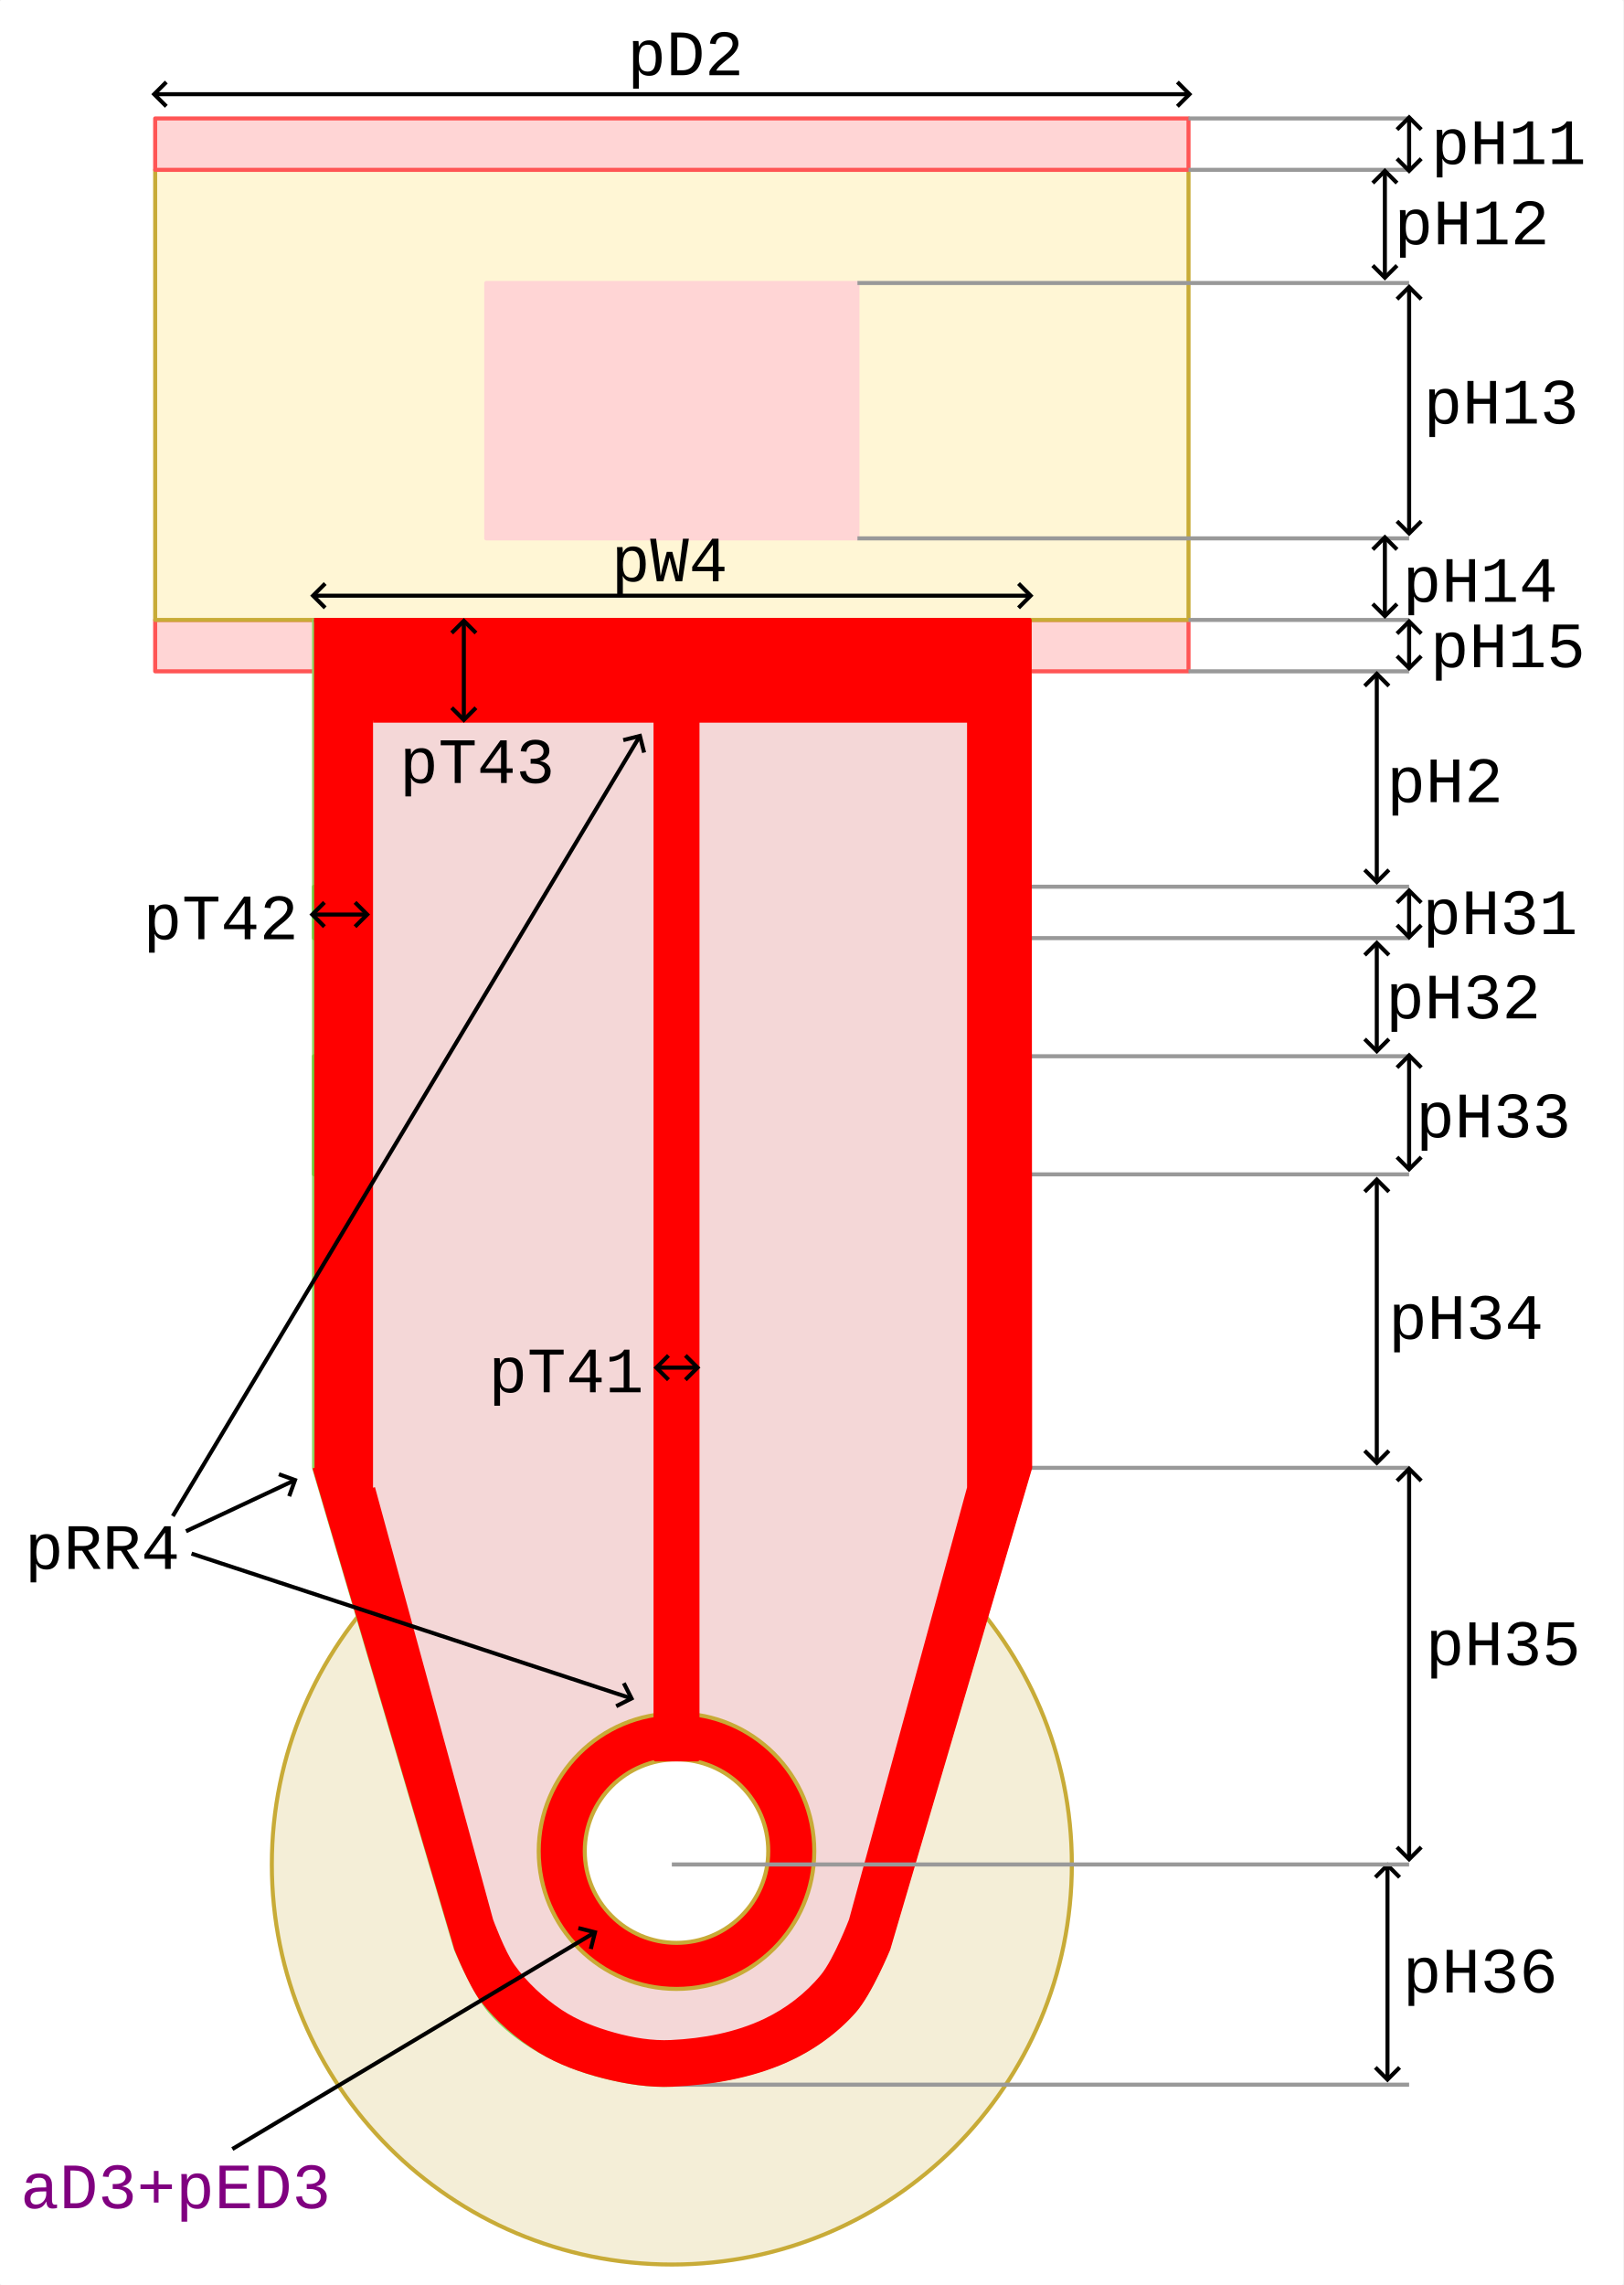
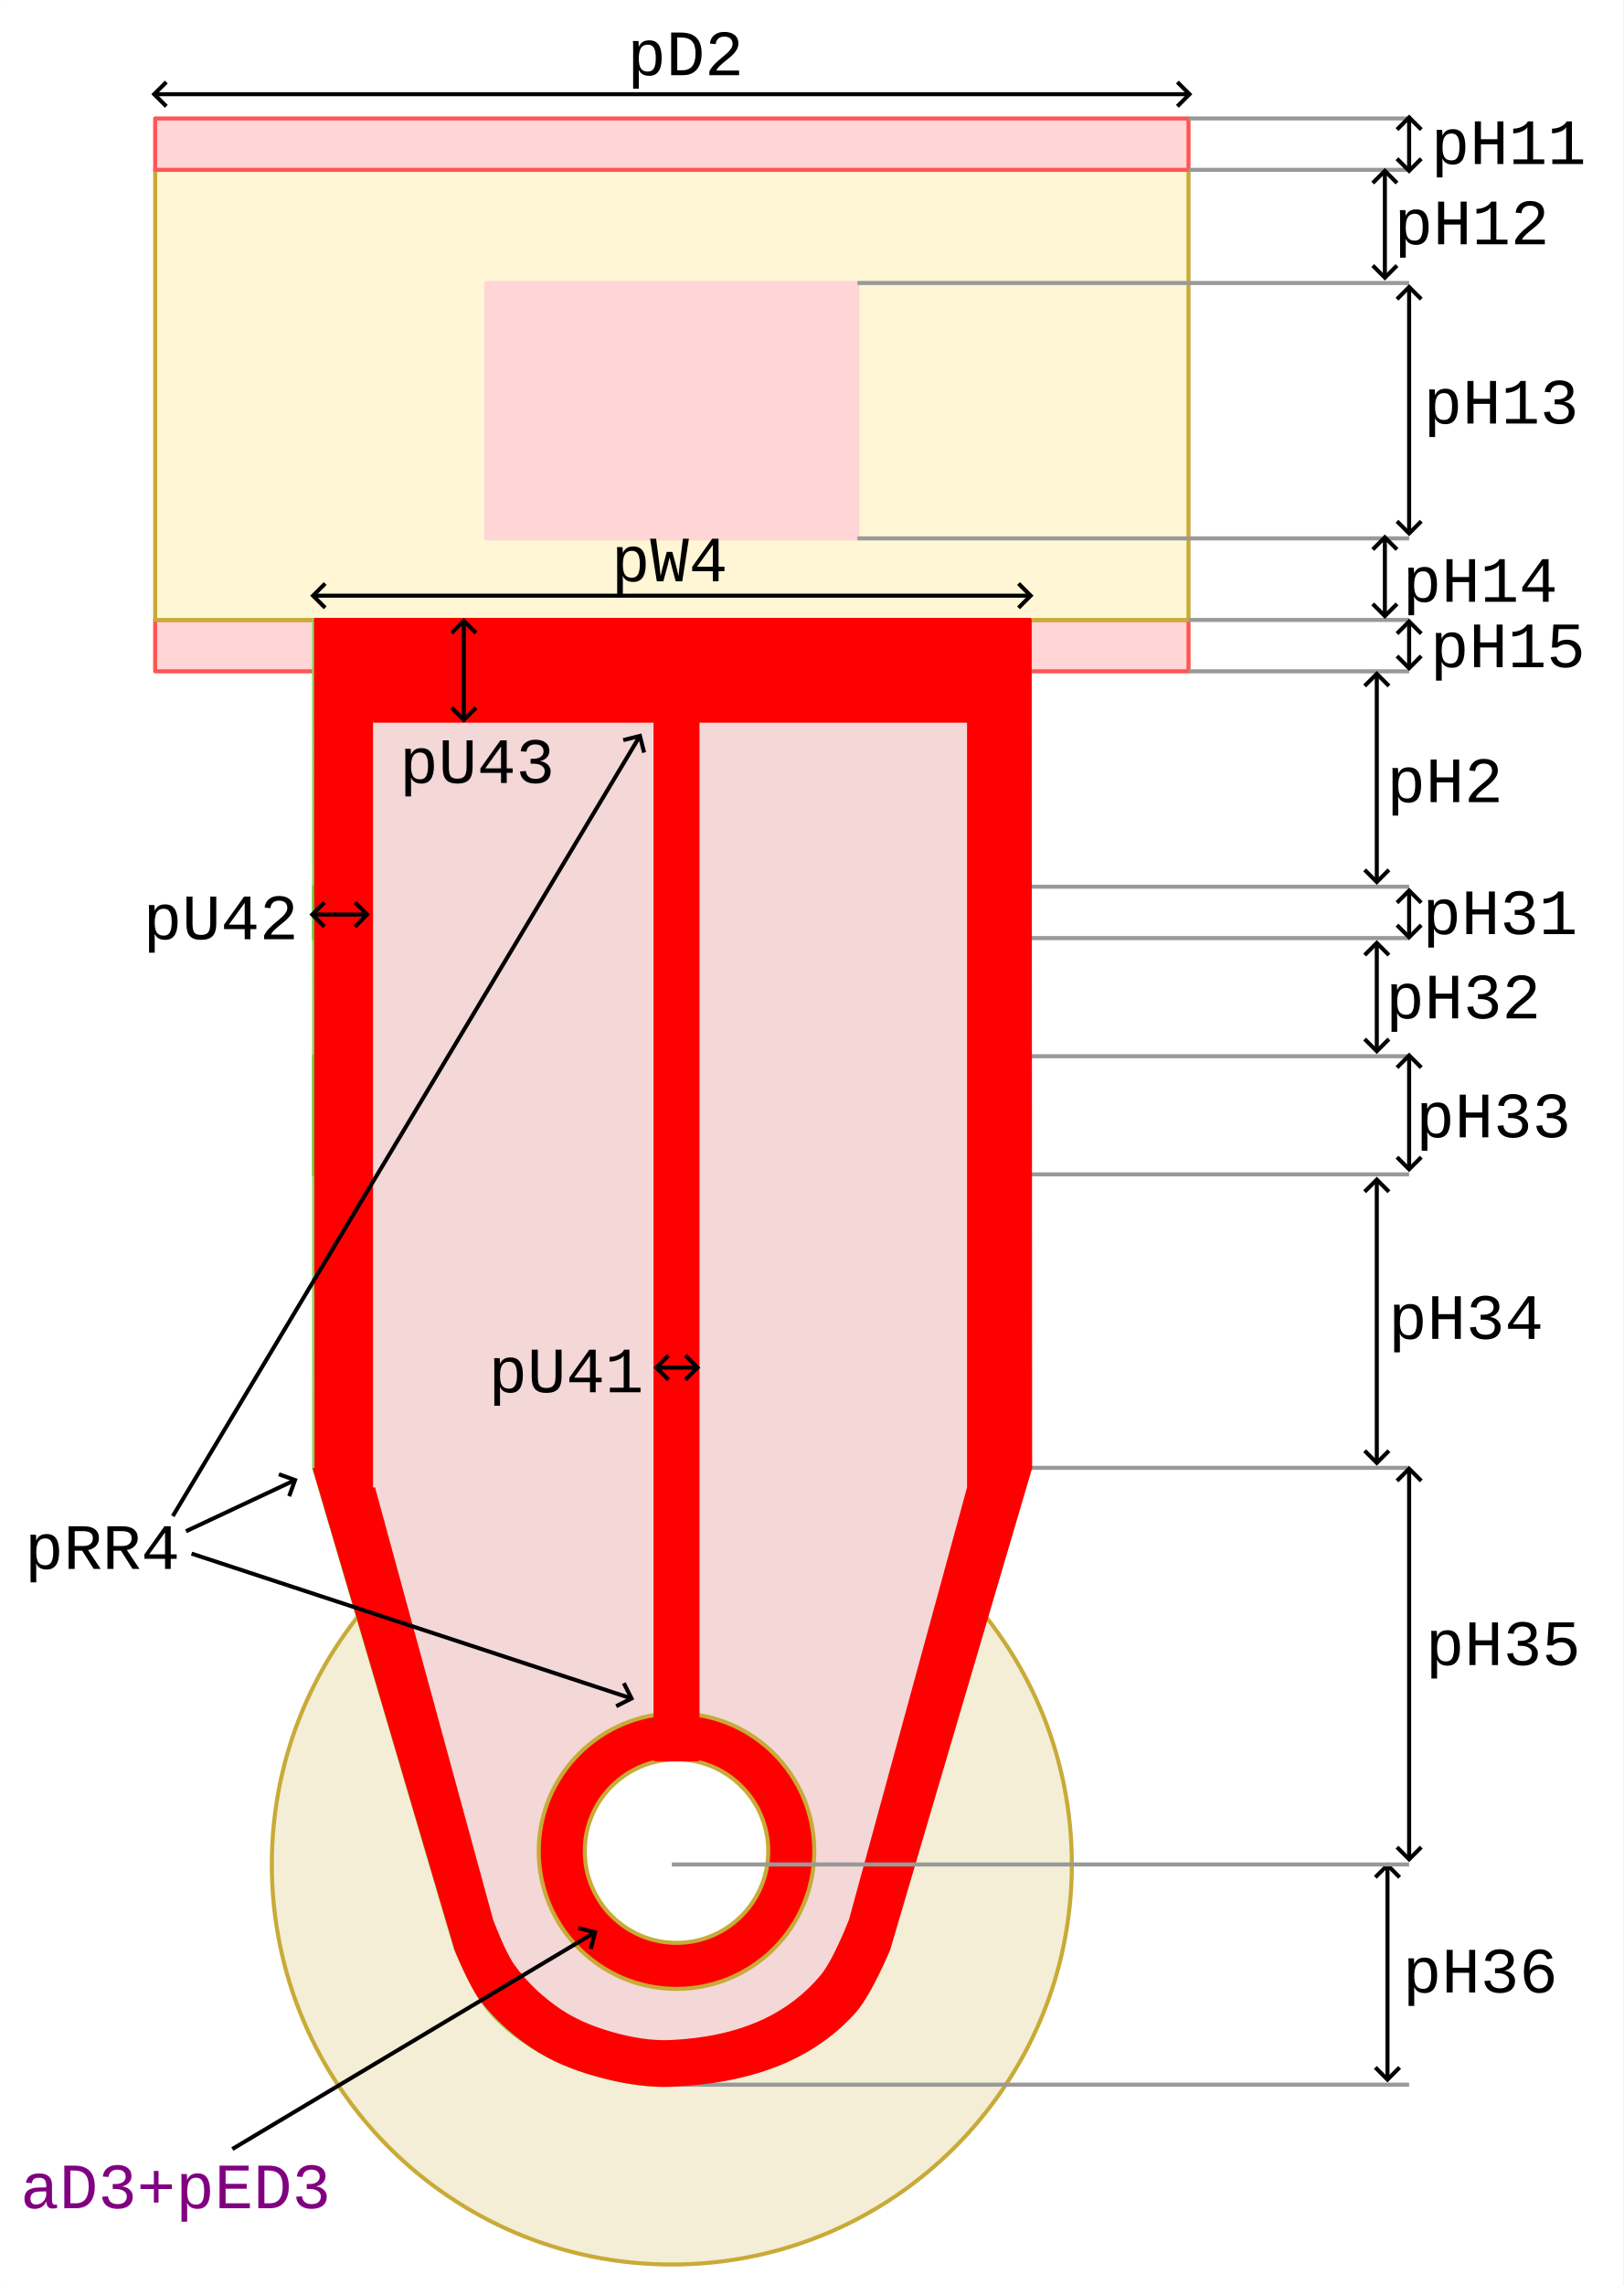
<svg xmlns="http://www.w3.org/2000/svg" width="401.676" height="565.343" viewBox="0 0 106.277 149.58" version="1.1" id="svg1">
  <defs id="defs1">
    <rect x="91.165" y="3179.303" width="66.599" height="32.923" id="rect92-6-8" />
    <marker style="overflow:visible" id="ArrowWide-5-5" refX="0" refY="0" orient="auto-start-reverse" markerWidth="1" markerHeight="1" viewBox="0 0 1 1" preserveAspectRatio="xMidYMid">
      <path style="fill:none;stroke:context-stroke;stroke-width:1;stroke-linecap:butt" d="M 3,-3 0,0 3,3" transform="rotate(180,0.125,0)" id="path27-35-0" />
    </marker>
    <rect x="458.553" y="2773.156" width="70.421" height="42.58" id="rect93-2-6" />
    <marker style="overflow:visible" id="ArrowWide-4-9-2" refX="0" refY="0" orient="auto-start-reverse" markerWidth="1" markerHeight="1" viewBox="0 0 1 1" preserveAspectRatio="xMidYMid">
      <path style="fill:none;stroke:context-stroke;stroke-width:1;stroke-linecap:butt" d="M 3,-3 0,0 3,3" transform="rotate(180,0.125,0)" id="path27-7-3-8" />
    </marker>
    <marker style="overflow:visible" id="ArrowWide-4-4-0-7" refX="0" refY="0" orient="auto-start-reverse" markerWidth="1" markerHeight="1" viewBox="0 0 1 1" preserveAspectRatio="xMidYMid">
      <path style="fill:none;stroke:context-stroke;stroke-width:1;stroke-linecap:butt" d="M 3,-3 0,0 3,3" transform="rotate(180,0.125,0)" id="path27-7-5-6-2" />
    </marker>
    <rect x="86.85" y="3008.983" width="42.528" height="36.575" id="rect97-3-9" />
    <marker style="overflow:visible" id="ArrowWide-4-3-7-0" refX="0" refY="0" orient="auto-start-reverse" markerWidth="1" markerHeight="1" viewBox="0 0 1 1" preserveAspectRatio="xMidYMid">
      <path style="fill:none;stroke:context-stroke;stroke-width:1;stroke-linecap:butt" d="M 3,-3 0,0 3,3" transform="rotate(180,0.125,0)" id="path27-7-0-5-8" />
    </marker>
    <marker style="overflow:visible" id="ArrowWide-4-3-3-22-3" refX="0" refY="0" orient="auto-start-reverse" markerWidth="1" markerHeight="1" viewBox="0 0 1 1" preserveAspectRatio="xMidYMid">
      <path style="fill:none;stroke:context-stroke;stroke-width:1;stroke-linecap:butt" d="M 3,-3 0,0 3,3" transform="rotate(180,0.125,0)" id="path27-7-0-1-89-1" />
    </marker>
    <marker style="overflow:visible" id="ArrowWide-4-3-9-3-0" refX="0" refY="0" orient="auto-start-reverse" markerWidth="1" markerHeight="1" viewBox="0 0 1 1" preserveAspectRatio="xMidYMid">
      <path style="fill:none;stroke:context-stroke;stroke-width:1;stroke-linecap:butt" d="M 3,-3 0,0 3,3" transform="rotate(180,0.125,0)" id="path27-7-0-2-6-3" />
    </marker>
    <marker style="overflow:visible" id="ArrowWide-4-3-3-4-9-0" refX="0" refY="0" orient="auto-start-reverse" markerWidth="1" markerHeight="1" viewBox="0 0 1 1" preserveAspectRatio="xMidYMid">
      <path style="fill:none;stroke:context-stroke;stroke-width:1;stroke-linecap:butt" d="M 3,-3 0,0 3,3" transform="rotate(180,0.125,0)" id="path27-7-0-1-8-3-3" />
    </marker>
    <marker style="overflow:visible" id="ArrowWide-4-3-3-2-94-1" refX="0" refY="0" orient="auto-start-reverse" markerWidth="1" markerHeight="1" viewBox="0 0 1 1" preserveAspectRatio="xMidYMid">
      <path style="fill:none;stroke:context-stroke;stroke-width:1;stroke-linecap:butt" d="M 3,-3 0,0 3,3" transform="rotate(180,0.125,0)" id="path27-7-0-1-6-7-9" />
    </marker>
    <marker style="overflow:visible" id="ArrowWide-4-3-3-2-9-5-9" refX="0" refY="0" orient="auto-start-reverse" markerWidth="1" markerHeight="1" viewBox="0 0 1 1" preserveAspectRatio="xMidYMid">
      <path style="fill:none;stroke:context-stroke;stroke-width:1;stroke-linecap:butt" d="M 3,-3 0,0 3,3" transform="rotate(180,0.125,0)" id="path27-7-0-1-6-0-0-3" />
    </marker>
    <marker style="overflow:visible" id="ArrowWide-4-3-3-2-5-1-8" refX="0" refY="0" orient="auto-start-reverse" markerWidth="1" markerHeight="1" viewBox="0 0 1 1" preserveAspectRatio="xMidYMid">
      <path style="fill:none;stroke:context-stroke;stroke-width:1;stroke-linecap:butt" d="M 3,-3 0,0 3,3" transform="rotate(180,0.125,0)" id="path27-7-0-1-6-9-0-0" />
    </marker>
    <marker style="overflow:visible" id="ArrowWide-4-3-3-2-6-3-6" refX="0" refY="0" orient="auto-start-reverse" markerWidth="1" markerHeight="1" viewBox="0 0 1 1" preserveAspectRatio="xMidYMid">
      <path style="fill:none;stroke:context-stroke;stroke-width:1;stroke-linecap:butt" d="M 3,-3 0,0 3,3" transform="rotate(180,0.125,0)" id="path27-7-0-1-6-3-2-6" />
    </marker>
    <marker style="overflow:visible" id="ArrowWide-4-3-3-2-3-6-0" refX="0" refY="0" orient="auto-start-reverse" markerWidth="1" markerHeight="1" viewBox="0 0 1 1" preserveAspectRatio="xMidYMid">
      <path style="fill:none;stroke:context-stroke;stroke-width:1;stroke-linecap:butt" d="M 3,-3 0,0 3,3" transform="rotate(180,0.125,0)" id="path27-7-0-1-6-90-1-0" />
    </marker>
    <rect x="451.184" y="3282.466" width="56.845" height="33.445" id="rect98-5-6" />
    <rect x="451.184" y="3282.466" width="61.795" height="29.91" id="rect98-3-4-2" />
    <rect x="451.184" y="3282.466" width="54.724" height="29.91" id="rect98-9-7-6" />
    <rect x="451.184" y="3282.466" width="49.067" height="28.495" id="rect98-4-6-7" />
    <rect x="451.184" y="3282.466" width="54.016" height="29.202" id="rect98-7-5-5" />
    <rect x="451.184" y="3282.466" width="58.259" height="27.081" id="rect98-74-6-6" />
    <rect x="451.184" y="3282.466" width="41.289" height="27.788" id="rect98-38-9-9" />
    <rect x="451.184" y="3282.466" width="55.431" height="27.081" id="rect98-43-3-8" />
    <rect x="451.184" y="3282.466" width="59.673" height="29.91" id="rect98-43-8-74-7" />
    <rect x="451.184" y="3282.466" width="56.138" height="27.788" id="rect98-43-8-3-5-2" />
    <rect x="451.184" y="3282.466" width="58.259" height="24.96" id="rect98-43-8-9-2-8" />
    <rect x="451.184" y="3282.466" width="58.966" height="27.081" id="rect98-43-8-7-5-2" />
    <rect x="77.517" y="3078.858" width="40.942" height="38.213" id="rect96-2-1-4-9" />
    <marker style="overflow:visible" id="ArrowWide-6-2-0" refX="0" refY="0" orient="auto-start-reverse" markerWidth="1" markerHeight="1" viewBox="0 0 1 1" preserveAspectRatio="xMidYMid">
      <path style="fill:none;stroke:context-stroke;stroke-width:1;stroke-linecap:butt" d="M 3,-3 0,0 3,3" transform="rotate(180,0.125,0)" id="path27-1-0-2" />
    </marker>
    <rect x="77.517" y="3078.858" width="40.942" height="38.213" id="rect96-2-7" />
    <marker style="overflow:visible" id="ArrowWide-5-3-61" refX="0" refY="0" orient="auto-start-reverse" markerWidth="1" markerHeight="1" viewBox="0 0 1 1" preserveAspectRatio="xMidYMid">
      <path style="fill:none;stroke:context-stroke;stroke-width:1;stroke-linecap:butt" d="M 3,-3 0,0 3,3" transform="rotate(180,0.125,0)" id="path27-35-8-3" />
    </marker>
    <marker style="overflow:visible" id="ArrowWide-6-2-8-2" refX="0" refY="0" orient="auto-start-reverse" markerWidth="1" markerHeight="1" viewBox="0 0 1 1" preserveAspectRatio="xMidYMid">
      <path style="fill:none;stroke:context-stroke;stroke-width:1;stroke-linecap:butt" d="M 3,-3 0,0 3,3" transform="rotate(180,0.125,0)" id="path27-1-0-3-1" />
    </marker>
    <rect x="77.517" y="3078.858" width="40.942" height="38.213" id="rect96-2-1-5" />
    <marker style="overflow:visible" id="ArrowWide-5-3-6-9" refX="0" refY="0" orient="auto-start-reverse" markerWidth="1" markerHeight="1" viewBox="0 0 1 1" preserveAspectRatio="xMidYMid">
      <path style="fill:none;stroke:context-stroke;stroke-width:1;stroke-linecap:butt" d="M 3,-3 0,0 3,3" transform="rotate(180,0.125,0)" id="path27-35-8-0-9" />
    </marker>
    <marker style="overflow:visible" id="ArrowWide-6-2-8-4-1" refX="0" refY="0" orient="auto-start-reverse" markerWidth="1" markerHeight="1" viewBox="0 0 1 1" preserveAspectRatio="xMidYMid">
      <path style="fill:none;stroke:context-stroke;stroke-width:1;stroke-linecap:butt" d="M 3,-3 0,0 3,3" transform="rotate(180,0.125,0)" id="path27-1-0-3-8-4" />
    </marker>
    <marker style="overflow:visible" id="ArrowWide-9" refX="0" refY="0" orient="auto-start-reverse" markerWidth="1" markerHeight="1" viewBox="0 0 1 1" preserveAspectRatio="xMidYMid">
      <path style="fill:none;stroke:context-stroke;stroke-width:1;stroke-linecap:butt" d="M 3,-3 0,0 3,3" transform="rotate(180,0.125,0)" id="path27-10" />
    </marker>
    <rect x="70.967" y="3316.869" width="96.078" height="66.599" id="rect4-7-5-9" />
  </defs>
  <g id="layer1" transform="translate(-26.00737,-1065.661)">
    <rect style="fill:#ffffff;stroke:#ffffff;stroke-width:0.265;stroke-linejoin:round" id="rect99-4-5" width="106.012" height="149.316" x="26.14" y="1065.793" />
    <rect style="fill:#ffd5d5;stroke:#ff5555;stroke-width:0.265;stroke-linejoin:round" id="rect15-5-6-9-4-0-9" width="67.652" height="3.364" x="36.167" y="1106.243" />
    <circle style="fill:#f4eed7;stroke:#c8ab37;stroke-width:0.265;stroke-linejoin:round" id="path20-53-3-9" cx="69.992" cy="1187.712" r="26.188" />
    <circle style="fill:#fff6d5;stroke:#c8ab37;stroke-width:0.265;stroke-linejoin:round" id="path20-5-0-0" cx="69.992" cy="1187.712" r="14.415" />
    <rect style="fill:#fff6d5;stroke:#c8ab37;stroke-width:0.265;stroke-linejoin:round" id="rect20-7-2" width="67.652" height="29.465" x="36.167" y="1076.778" />
    <path style="fill:#ffffff;stroke:#c8ab37;stroke-width:0.265;stroke-linejoin:round" d="m 46.568,1149.336 9.284,41.175" id="path21-8-8" />
    <path style="fill:#ffffff;stroke:#c8ab37;stroke-width:0.265;stroke-linejoin:round" d="m 93.417,1149.336 -9.284,41.175" id="path21-7-6-3" />
    <path style="fill:#e3f4d7;stroke:#8dd35f;stroke-width:0.265;stroke-linejoin:round" d="m 46.568,1106.243 v 55.504 l 9.284,31.498 c 0,0 1.172,2.831 2.22,4.059 0.853,1 1.981,1.877 3.227,2.596 1.264,0.729 2.705,1.303 4.208,1.684 1.437,0.364 2.974,0.613 4.486,0.548 2.564,-0.11 5.186,-0.609 7.423,-1.574 1.792,-0.773 3.318,-1.948 4.489,-3.243 1.094,-1.209 2.229,-4.069 2.229,-4.069 l 9.284,-31.498 v -55.504 z" id="path25-8-8" />
    <circle style="fill:#ff0000;stroke:#c8ab37;stroke-width:0.265;stroke-linejoin:round" id="path20-8-5-0" cx="69.992" cy="1187.712" r="9.021" />
    <circle style="fill:#ffffff;stroke:#c8ab37;stroke-width:0.265;stroke-linejoin:round" id="path20-8-4" cx="69.992" cy="1187.712" r="6.006" />
    <rect style="fill:#ffd5d5;stroke:#ff5555;stroke-width:0.265;stroke-linejoin:round" id="rect15-5-6-9-4-0" width="67.652" height="3.364" x="36.167" y="1073.415" />
    <rect style="fill:#ffd5d5;stroke:#ffd5d5;stroke-width:0.265;stroke-linejoin:round" id="rect45-8-3-9" width="24.303" height="16.717" x="57.841" y="1084.187" />
    <rect style="fill:#c6e9af;stroke:#71c837;stroke-width:0.265;stroke-linejoin:round" id="rect90-1-1" width="46.85" height="3.364" x="46.568" y="1123.706" />
    <rect style="fill:#c6e9af;stroke:#71c837;stroke-width:0.265;stroke-linejoin:round" id="rect90-8-4-9" width="7.734" height="3.364" x="-1134.803" y="90.053" transform="rotate(-90)" />
    <rect style="fill:#aade87;stroke:#71c837;stroke-width:0.265;stroke-linejoin:round" id="rect90-8-8-9-6" width="7.734" height="3.364" x="-1142.536" y="90.053" transform="rotate(-90)" />
    <rect style="fill:#aade87;stroke:#71c837;stroke-width:0.265;stroke-linejoin:round" id="rect90-8-8-4-0-5" width="7.734" height="3.364" x="-1142.536" y="46.568" transform="rotate(-90)" />
    <path style="fill:#ffffff;stroke:#999999;stroke-width:0.265;stroke-linejoin:round" d="m 103.818,1073.414 h 14.444" id="path67-9-9" />
    <path style="fill:#ffffff;stroke:#999999;stroke-width:0.265;stroke-linejoin:round" d="m 103.818,1076.778 h 14.444" id="path67-3-26-9" />
    <path style="fill:#ffffff;stroke:#999999;stroke-width:0.265;stroke-linejoin:round" d="M 82.144,1084.186 H 118.262" id="path67-1-6-3" />
    <path style="fill:#ffffff;stroke:#999999;stroke-width:0.265;stroke-linejoin:round" d="M 82.144,1100.903 H 118.262" id="path67-1-3-4-6" />
    <path style="fill:#ffffff;stroke:#999999;stroke-width:0.265;stroke-linejoin:round" d="m 103.818,1106.243 h 14.444" id="path67-3-6-9-0" />
    <path style="fill:#ffffff;stroke:#999999;stroke-width:0.265;stroke-linejoin:round" d="m 103.818,1109.607 h 14.444" id="path67-3-2-5-5" />
    <path style="fill:#ffffff;stroke:#999999;stroke-width:0.265;stroke-linejoin:round" d="M 93.417,1123.706 H 118.262" id="path67-3-5-04-0" />
    <path style="fill:#ffffff;stroke:#999999;stroke-width:0.265;stroke-linejoin:round" d="M 93.417,1127.07 H 118.262" id="path67-3-5-9-8-2" />
    <path style="fill:#ffffff;stroke:#999999;stroke-width:0.265;stroke-linejoin:round" d="M 93.417,1134.804 H 118.262" id="path67-3-5-2-7-9" />
    <path style="fill:#ffffff;stroke:#999999;stroke-width:0.265;stroke-linejoin:round" d="M 93.417,1142.537 H 118.262" id="path67-3-5-4-1-4" />
    <path style="fill:#ffffff;stroke:#999999;stroke-width:0.265;stroke-linejoin:round" d="M 93.417,1161.747 H 118.262" id="path67-3-5-0-7-3" />
    <path style="fill:#ffffff;stroke:#999999;stroke-width:0.265;stroke-linejoin:round" d="M 69.992,1202.128 H 118.262" id="path67-3-5-6-1-7-5" />
    <text xml:space="preserve" transform="matrix(0.2645833,0,0,0.2645833,3.504065,323.4075)" id="text89-2-1" style="font-size:16px;line-height:normal;font-family:'Liberation Mono';-inkscape-font-specification:'Liberation Mono';text-decoration-color:#000000;white-space:pre;shape-inside:url(#rect92-6-8);display:inline;fill:#000000;stroke-width:1;-inkscape-stroke:none;stop-color:#000000">
      <tspan x="91.164" y="3193.539" id="tspan1">pRR4</tspan>
    </text>
    <path style="fill:#ffffff;stroke:#000000;stroke-width:0.265;stroke-linejoin:round;marker-start:url(#ArrowWide-5-5)" d="m 45.262,1162.577 -7.077,3.322" id="path92-2-7" />
    <path style="fill:#ffffff;stroke:#000000;stroke-width:0.265;stroke-linejoin:round;marker-start:url(#ArrowWide-5-5);marker-end:url(#ArrowWide-5-5)" d="M 36.167,1071.827 H 103.818" id="path93-6-4" />
    <text xml:space="preserve" transform="matrix(0.2645833,0,0,0.2645833,-54.25241,333.0847)" id="text93-1-3" style="font-size:16px;line-height:normal;font-family:'Liberation Mono';-inkscape-font-specification:'Liberation Mono';text-decoration-color:#000000;white-space:pre;shape-inside:url(#rect93-2-6);display:inline;fill:#000000;stroke-width:1;-inkscape-stroke:none;stop-color:#000000">
      <tspan x="458.553" y="2787.393" id="tspan2">pD2</tspan>
    </text>
    <path style="fill:#ffffff;stroke:#000000;stroke-width:0.265;stroke-linejoin:round;marker-start:url(#ArrowWide-5-5);marker-end:url(#ArrowWide-5-5)" d="m 118.262,1073.414 v 3.364" id="path94-6-1" />
    <path style="fill:#ffffff;stroke:#000000;stroke-width:0.265;stroke-linejoin:round;marker-start:url(#ArrowWide-4-9-2);marker-end:url(#ArrowWide-4-9-2)" d="m 116.674,1076.913 v 6.858" id="path94-9-1-4" />
    <path style="fill:#ffffff;stroke:#000000;stroke-width:0.265;stroke-linejoin:round;marker-start:url(#ArrowWide-4-4-0-7);marker-end:url(#ArrowWide-4-4-0-7)" d="m 118.262,1084.517 v 15.995" id="path94-9-7-5-6" />
    <path style="fill:#ffffff;stroke:#000000;stroke-width:0.265;stroke-linejoin:round;marker-start:url(#ArrowWide-5-5);marker-end:url(#ArrowWide-5-5)" d="m 46.568,1104.655 46.85,2e-4" id="path95-9-9" />
    <text xml:space="preserve" transform="matrix(0.2645833,0,0,0.2645833,43.04962,303.8206)" id="text97-0-4" style="font-size:16px;line-height:normal;font-family:'Liberation Mono';-inkscape-font-specification:'Liberation Mono';text-decoration-color:#000000;white-space:pre;shape-inside:url(#rect97-3-9);display:inline;fill:#000000;stroke-width:1;-inkscape-stroke:none;stop-color:#000000">
      <tspan x="86.85" y="3023.221" id="tspan3">pW4</tspan>
    </text>
    <path style="fill:#ffffff;stroke:#000000;stroke-width:0.265;stroke-linejoin:round;marker-start:url(#ArrowWide-4-3-7-0);marker-end:url(#ArrowWide-4-3-7-0)" d="m 116.674,1100.903 v 5.02" id="path94-9-8-91-2" />
    <path style="fill:#ffffff;stroke:#000000;stroke-width:0.265;stroke-linejoin:round;marker-start:url(#ArrowWide-4-3-3-22-3);marker-end:url(#ArrowWide-4-3-3-22-3)" d="m 118.262,1106.41 v 2.924" id="path94-9-8-0-7-2" />
    <path style="fill:#ffffff;stroke:#000000;stroke-width:0.265;stroke-linejoin:round;marker-start:url(#ArrowWide-4-3-9-3-0);marker-end:url(#ArrowWide-4-3-9-3-0)" d="m 116.145,1109.837 v 13.495" id="path94-9-8-9-7-6" />
    <path style="fill:#ffffff;stroke:#000000;stroke-width:0.265;stroke-linejoin:round;marker-start:url(#ArrowWide-4-3-3-4-9-0);marker-end:url(#ArrowWide-4-3-3-4-9-0)" d="m 118.262,1124.025 v 2.924" id="path94-9-8-0-2-1-4" />
    <path style="fill:#ffffff;stroke:#000000;stroke-width:0.265;stroke-linejoin:round;marker-start:url(#ArrowWide-4-3-3-2-94-1);marker-end:url(#ArrowWide-4-3-3-2-94-1)" d="m 116.145,1127.454 v 6.954" id="path94-9-8-0-5-15-1" />
    <path style="fill:#ffffff;stroke:#000000;stroke-width:0.265;stroke-linejoin:round;marker-start:url(#ArrowWide-4-3-3-2-9-5-9);marker-end:url(#ArrowWide-4-3-3-2-9-5-9)" d="m 118.262,1134.817 v 7.321" id="path94-9-8-0-5-7-9-2" />
    <path style="fill:#ffffff;stroke:#000000;stroke-width:0.265;stroke-linejoin:round;marker-start:url(#ArrowWide-4-3-3-2-5-1-8);marker-end:url(#ArrowWide-4-3-3-2-5-1-8)" d="m 116.145,1142.946 v 18.411" id="path94-9-8-0-5-73-7-8" />
    <path style="fill:#ffffff;stroke:#000000;stroke-width:0.265;stroke-linejoin:round;marker-start:url(#ArrowWide-4-3-3-2-6-3-6);marker-end:url(#ArrowWide-4-3-3-2-6-3-6)" d="m 118.262,1161.873 v 25.434" id="path94-9-8-0-5-1-7-8" />
    <path style="fill:#ffffff;stroke:#000000;stroke-width:0.265;stroke-linejoin:round;marker-start:url(#ArrowWide-4-3-3-2-3-6-0);marker-end:url(#ArrowWide-4-3-3-2-3-6-0)" d="m 116.845,1187.823 v 13.905" id="path94-9-8-0-5-0-6-9" />
    <text xml:space="preserve" transform="matrix(0.2645833,0,0,0.2645833,-1.534853,323.8408)" id="text98-73-2" style="font-size:16px;line-height:normal;font-family:'Liberation Mono';-inkscape-font-specification:'Liberation Mono';text-decoration-color:#000000;white-space:pre;shape-inside:url(#rect98-5-6);display:inline;fill:#000000;stroke-width:1;-inkscape-stroke:none;stop-color:#000000">
      <tspan x="451.184" y="3296.701" id="tspan4">pH36</tspan>
    </text>
    <text xml:space="preserve" transform="matrix(0.2645833,0,0,0.2645833,-0.04063506,302.4069)" id="text98-6-6-8" style="font-size:16px;line-height:normal;font-family:'Liberation Mono';-inkscape-font-specification:'Liberation Mono';text-decoration-color:#000000;white-space:pre;shape-inside:url(#rect98-3-4-2);display:inline;fill:#000000;stroke-width:1;-inkscape-stroke:none;stop-color:#000000">
      <tspan x="451.184" y="3296.701" id="tspan5">pH35</tspan>
    </text>
    <g id="layer1-4-5-8" transform="translate(-0.7417421,280.4771)">
      <text xml:space="preserve" transform="matrix(0.2645833,0,0,0.2645833,-1.733222,0.5777408)" id="text98-8-6-8" style="font-size:16px;line-height:normal;font-family:'Liberation Mono';-inkscape-font-specification:'Liberation Mono';text-decoration-color:#000000;white-space:pre;shape-inside:url(#rect98-9-7-6);display:inline;fill:#000000;stroke-width:1;-inkscape-stroke:none;stop-color:#000000">
        <tspan x="451.184" y="3296.701" id="tspan6">pH34</tspan>
      </text>
    </g>
    <g id="layer1-44-3-6" transform="translate(1.057262,267.2811)">
      <text xml:space="preserve" transform="matrix(0.2645833,0,0,0.2645833,-1.733222,0.5777408)" id="text98-7-9-8" style="font-size:16px;line-height:normal;font-family:'Liberation Mono';-inkscape-font-specification:'Liberation Mono';text-decoration-color:#000000;white-space:pre;shape-inside:url(#rect98-4-6-7);display:inline;fill:#000000;stroke-width:1;-inkscape-stroke:none;stop-color:#000000">
        <tspan x="451.184" y="3296.701" id="tspan7">pH33</tspan>
      </text>
    </g>
    <g id="layer1-9-4-3" transform="translate(-0.9181881,259.4975)">
      <text xml:space="preserve" transform="matrix(0.2645833,0,0,0.2645833,-1.733222,0.5777408)" id="text98-62-8-8" style="font-size:16px;line-height:normal;font-family:'Liberation Mono';-inkscape-font-specification:'Liberation Mono';text-decoration-color:#000000;white-space:pre;shape-inside:url(#rect98-7-5-5);display:inline;fill:#000000;stroke-width:1;-inkscape-stroke:none;stop-color:#000000">
        <tspan x="451.184" y="3296.701" id="tspan8">pH32</tspan>
      </text>
    </g>
    <g id="layer1-8-1-3" transform="translate(1.48928,253.9817)">
      <text xml:space="preserve" transform="matrix(0.2645833,0,0,0.2645833,-1.733222,0.5777408)" id="text98-5-2-3" style="font-size:16px;line-height:normal;font-family:'Liberation Mono';-inkscape-font-specification:'Liberation Mono';text-decoration-color:#000000;white-space:pre;shape-inside:url(#rect98-74-6-6);display:inline;fill:#000000;stroke-width:1;-inkscape-stroke:none;stop-color:#000000">
        <tspan x="451.184" y="3296.701" id="tspan9">pH31</tspan>
      </text>
    </g>
    <text xml:space="preserve" transform="matrix(0.2645833,0,0,0.2645833,-2.581767,245.919)" id="text98-1-9-3" style="font-size:16px;line-height:normal;font-family:'Liberation Mono';-inkscape-font-specification:'Liberation Mono';text-decoration-color:#000000;white-space:pre;shape-inside:url(#rect98-38-9-9);display:inline;fill:#000000;stroke-width:1;-inkscape-stroke:none;stop-color:#000000">
      <tspan x="451.184" y="3296.701" id="tspan10">pH2</tspan>
    </text>
    <text xml:space="preserve" transform="matrix(0.2645833,0,0,0.2645833,0.3146609,204.1454)" id="text98-86-3-8" style="font-size:16px;line-height:normal;font-family:'Liberation Mono';-inkscape-font-specification:'Liberation Mono';text-decoration-color:#000000;white-space:pre;shape-inside:url(#rect98-43-3-8);display:inline;fill:#000000;stroke-width:1;-inkscape-stroke:none;stop-color:#000000">
      <tspan x="451.184" y="3296.701" id="tspan11">pH11</tspan>
    </text>
    <text xml:space="preserve" transform="matrix(0.2645833,0,0,0.2645833,-2.091526,209.3988)" id="text98-86-7-90-0" style="font-size:16px;line-height:normal;font-family:'Liberation Mono';-inkscape-font-specification:'Liberation Mono';text-decoration-color:#000000;white-space:pre;shape-inside:url(#rect98-43-8-74-7);display:inline;fill:#000000;stroke-width:1;-inkscape-stroke:none;stop-color:#000000">
      <tspan x="451.184" y="3296.701" id="tspan12">pH12</tspan>
    </text>
    <text xml:space="preserve" transform="matrix(0.2645833,0,0,0.2645833,-0.1710831,221.137)" id="text98-86-7-5-8-4" style="font-size:16px;line-height:normal;font-family:'Liberation Mono';-inkscape-font-specification:'Liberation Mono';text-decoration-color:#000000;white-space:pre;shape-inside:url(#rect98-43-8-3-5-2);display:inline;fill:#000000;stroke-width:1;-inkscape-stroke:none;stop-color:#000000">
      <tspan x="451.184" y="3296.701" id="tspan13">pH13</tspan>
    </text>
    <text xml:space="preserve" transform="matrix(0.2645833,0,0,0.2645833,-1.542574,232.8036)" id="text98-86-7-9-8-7" style="font-size:16px;line-height:normal;font-family:'Liberation Mono';-inkscape-font-specification:'Liberation Mono';text-decoration-color:#000000;white-space:pre;shape-inside:url(#rect98-43-8-9-2-8);display:inline;fill:#000000;stroke-width:1;-inkscape-stroke:none;stop-color:#000000">
      <tspan x="451.184" y="3296.701" id="tspan14">pH14</tspan>
    </text>
    <text xml:space="preserve" transform="matrix(0.2645833,0,0,0.2645833,0.2628659,237.0836)" id="text98-86-7-4-5-6" style="font-size:16px;line-height:normal;font-family:'Liberation Mono';-inkscape-font-specification:'Liberation Mono';text-decoration-color:#000000;white-space:pre;shape-inside:url(#rect98-43-8-7-5-2);display:inline;fill:#000000;stroke-width:1;-inkscape-stroke:none;stop-color:#000000">
      <tspan x="451.184" y="3296.701" id="tspan15">pH15</tspan>
    </text>
    <path style="fill:#ff0000;stroke:#ff0000;stroke-width:0.265;stroke-linejoin:round" d="m 46.599,1161.747 9.284,31.498 c 0,0 0.932,2.351 1.696,3.338 1.021,1.32 2.33,2.441 3.751,3.317 1.286,0.793 2.744,1.309 4.208,1.684 1.459,0.374 2.981,0.611 4.486,0.545 2.527,-0.111 5.111,-0.547 7.423,-1.571 1.688,-0.748 3.267,-1.859 4.489,-3.243 1.024,-1.16 2.229,-4.069 2.229,-4.069 l 9.284,-31.498 -0.032,-55.505 -46.85,10e-5" id="path44-79" />
    <path style="fill:#f4d7d7;stroke:#ff0000;stroke-width:0.265;stroke-linejoin:round" d="m 50.429,1163.048 7.733,28.306 c 0,0 0.776,2.113 1.412,3 0.851,1.186 1.941,2.194 3.124,2.981 1.071,0.712 2.286,1.176 3.505,1.513 1.216,0.336 2.483,0.549 3.737,0.489 2.104,-0.1 4.257,-0.491 6.183,-1.412 1.406,-0.672 2.721,-1.67 3.739,-2.914 0.853,-1.042 1.857,-3.657 1.857,-3.657 l 7.733,-28.306 1e-5,-50.214 -39.022,10e-5" id="path44-7-0" />
    <text xml:space="preserve" transform="matrix(0.2645833,0,0,0.2645833,31.65156,298.5346)" id="text96-9-3-3-3" style="font-size:16px;line-height:normal;font-family:'Liberation Mono';-inkscape-font-specification:'Liberation Mono';text-decoration-color:#000000;white-space:pre;shape-inside:url(#rect96-2-1-4-9);display:inline;fill:#000000;stroke-width:1;-inkscape-stroke:none;stop-color:#000000">
-       <tspan x="77.518" y="3093.094" id="tspan16">pT43</tspan>
+       <tspan x="77.518" y="3093.094" id="tspan16">pU43</tspan>
    </text>
    <circle style="fill:#ff0000;stroke:#c8ab37;stroke-width:0.265;stroke-linejoin:round" id="path20-8-5-8-3" cx="70.298" cy="1186.838" r="9.021" />
    <circle style="fill:#ffffff;stroke:#c8ab37;stroke-width:0.265;stroke-linejoin:round" id="path20-8-59-3" cx="70.298" cy="1186.838" r="6.006" />
    <rect style="fill:#ff0000;stroke:#ff0000;stroke-width:0.265;stroke-linejoin:round" id="rect46-7" width="2.744" height="67.998" x="68.926" y="1112.834" />
    <path style="fill:#ffffff;stroke:#000000;stroke-width:0.265;stroke-linejoin:round;marker-start:url(#ArrowWide-5-5)" d="m 64.905,1192.186 -23.687,14.155" id="path66-8-3" />
    <path style="fill:#ffffff;stroke:#999999;stroke-width:0.265;stroke-linejoin:round" d="M 69.992,1187.713 H 118.262" id="path67-3-5-6-2-2" />
    <path style="fill:#ffffff;stroke:#000000;stroke-width:0.265;stroke-linejoin:round;marker-start:url(#ArrowWide-5-5);marker-end:url(#ArrowWide-6-2-0)" d="m 69.044,1155.188 h 2.565" id="path96-4-6" />
    <text xml:space="preserve" transform="matrix(0.2645833,0,0,0.2645833,37.47626,338.4217)" id="text96-9-5" style="font-size:16px;line-height:normal;font-family:'Liberation Mono';-inkscape-font-specification:'Liberation Mono';text-decoration-color:#000000;white-space:pre;shape-inside:url(#rect96-2-7);display:inline;fill:#000000;stroke-width:1;-inkscape-stroke:none;stop-color:#000000">
-       <tspan x="77.518" y="3093.094" id="tspan17">pT41</tspan>
+       <tspan x="77.518" y="3093.094" id="tspan17">pU41</tspan>
    </text>
    <path style="fill:#ffffff;stroke:#000000;stroke-width:0.265;stroke-linejoin:round;marker-start:url(#ArrowWide-5-3-61);marker-end:url(#ArrowWide-6-2-8-2)" d="M 46.518,1125.528 H 49.981" id="path96-4-4-2" />
    <text xml:space="preserve" transform="matrix(0.2645833,0,0,0.2645833,14.86988,308.7637)" id="text96-9-3-6" style="font-size:16px;line-height:normal;font-family:'Liberation Mono';-inkscape-font-specification:'Liberation Mono';text-decoration-color:#000000;white-space:pre;shape-inside:url(#rect96-2-1-5);display:inline;fill:#000000;stroke-width:1;-inkscape-stroke:none;stop-color:#000000">
-       <tspan x="77.518" y="3093.094" id="tspan18">pT42</tspan>
+       <tspan x="77.518" y="3093.094" id="tspan18">pU42</tspan>
    </text>
    <path style="fill:#ffffff;stroke:#000000;stroke-width:0.265;stroke-linejoin:round;marker-start:url(#ArrowWide-5-3-6-9);marker-end:url(#ArrowWide-6-2-8-4-1)" d="m 56.374,1112.722 v -6.354" id="path96-4-4-7-5" />
    <path style="fill:#ff0000;stroke:#000000;stroke-width:0.265;stroke-linejoin:round;marker-end:url(#ArrowWide-9)" d="m 38.548,1167.364 28.743,9.461" id="path68-8" />
    <path style="fill:#ff0000;stroke:#000000;stroke-width:0.265;stroke-linejoin:round;marker-end:url(#ArrowWide-9)" d="M 37.32,1164.908 67.868,1113.893" id="path69-7" />
    <text xml:space="preserve" transform="matrix(0.2645833,0,0,0.2645833,8.56624,328.8612)" id="text3-6-7" style="font-size:16px;line-height:normal;font-family:'Liberation Mono';-inkscape-font-specification:'Liberation Mono';text-decoration-color:#000000;white-space:pre;shape-inside:url(#rect4-7-5-9);display:inline;fill:#800080;stroke-width:1;-inkscape-stroke:none;stop-color:#000000">
      <tspan x="70.967" y="3331.106" id="tspan19">aD3+pED3</tspan>
    </text>
  </g>
</svg>
